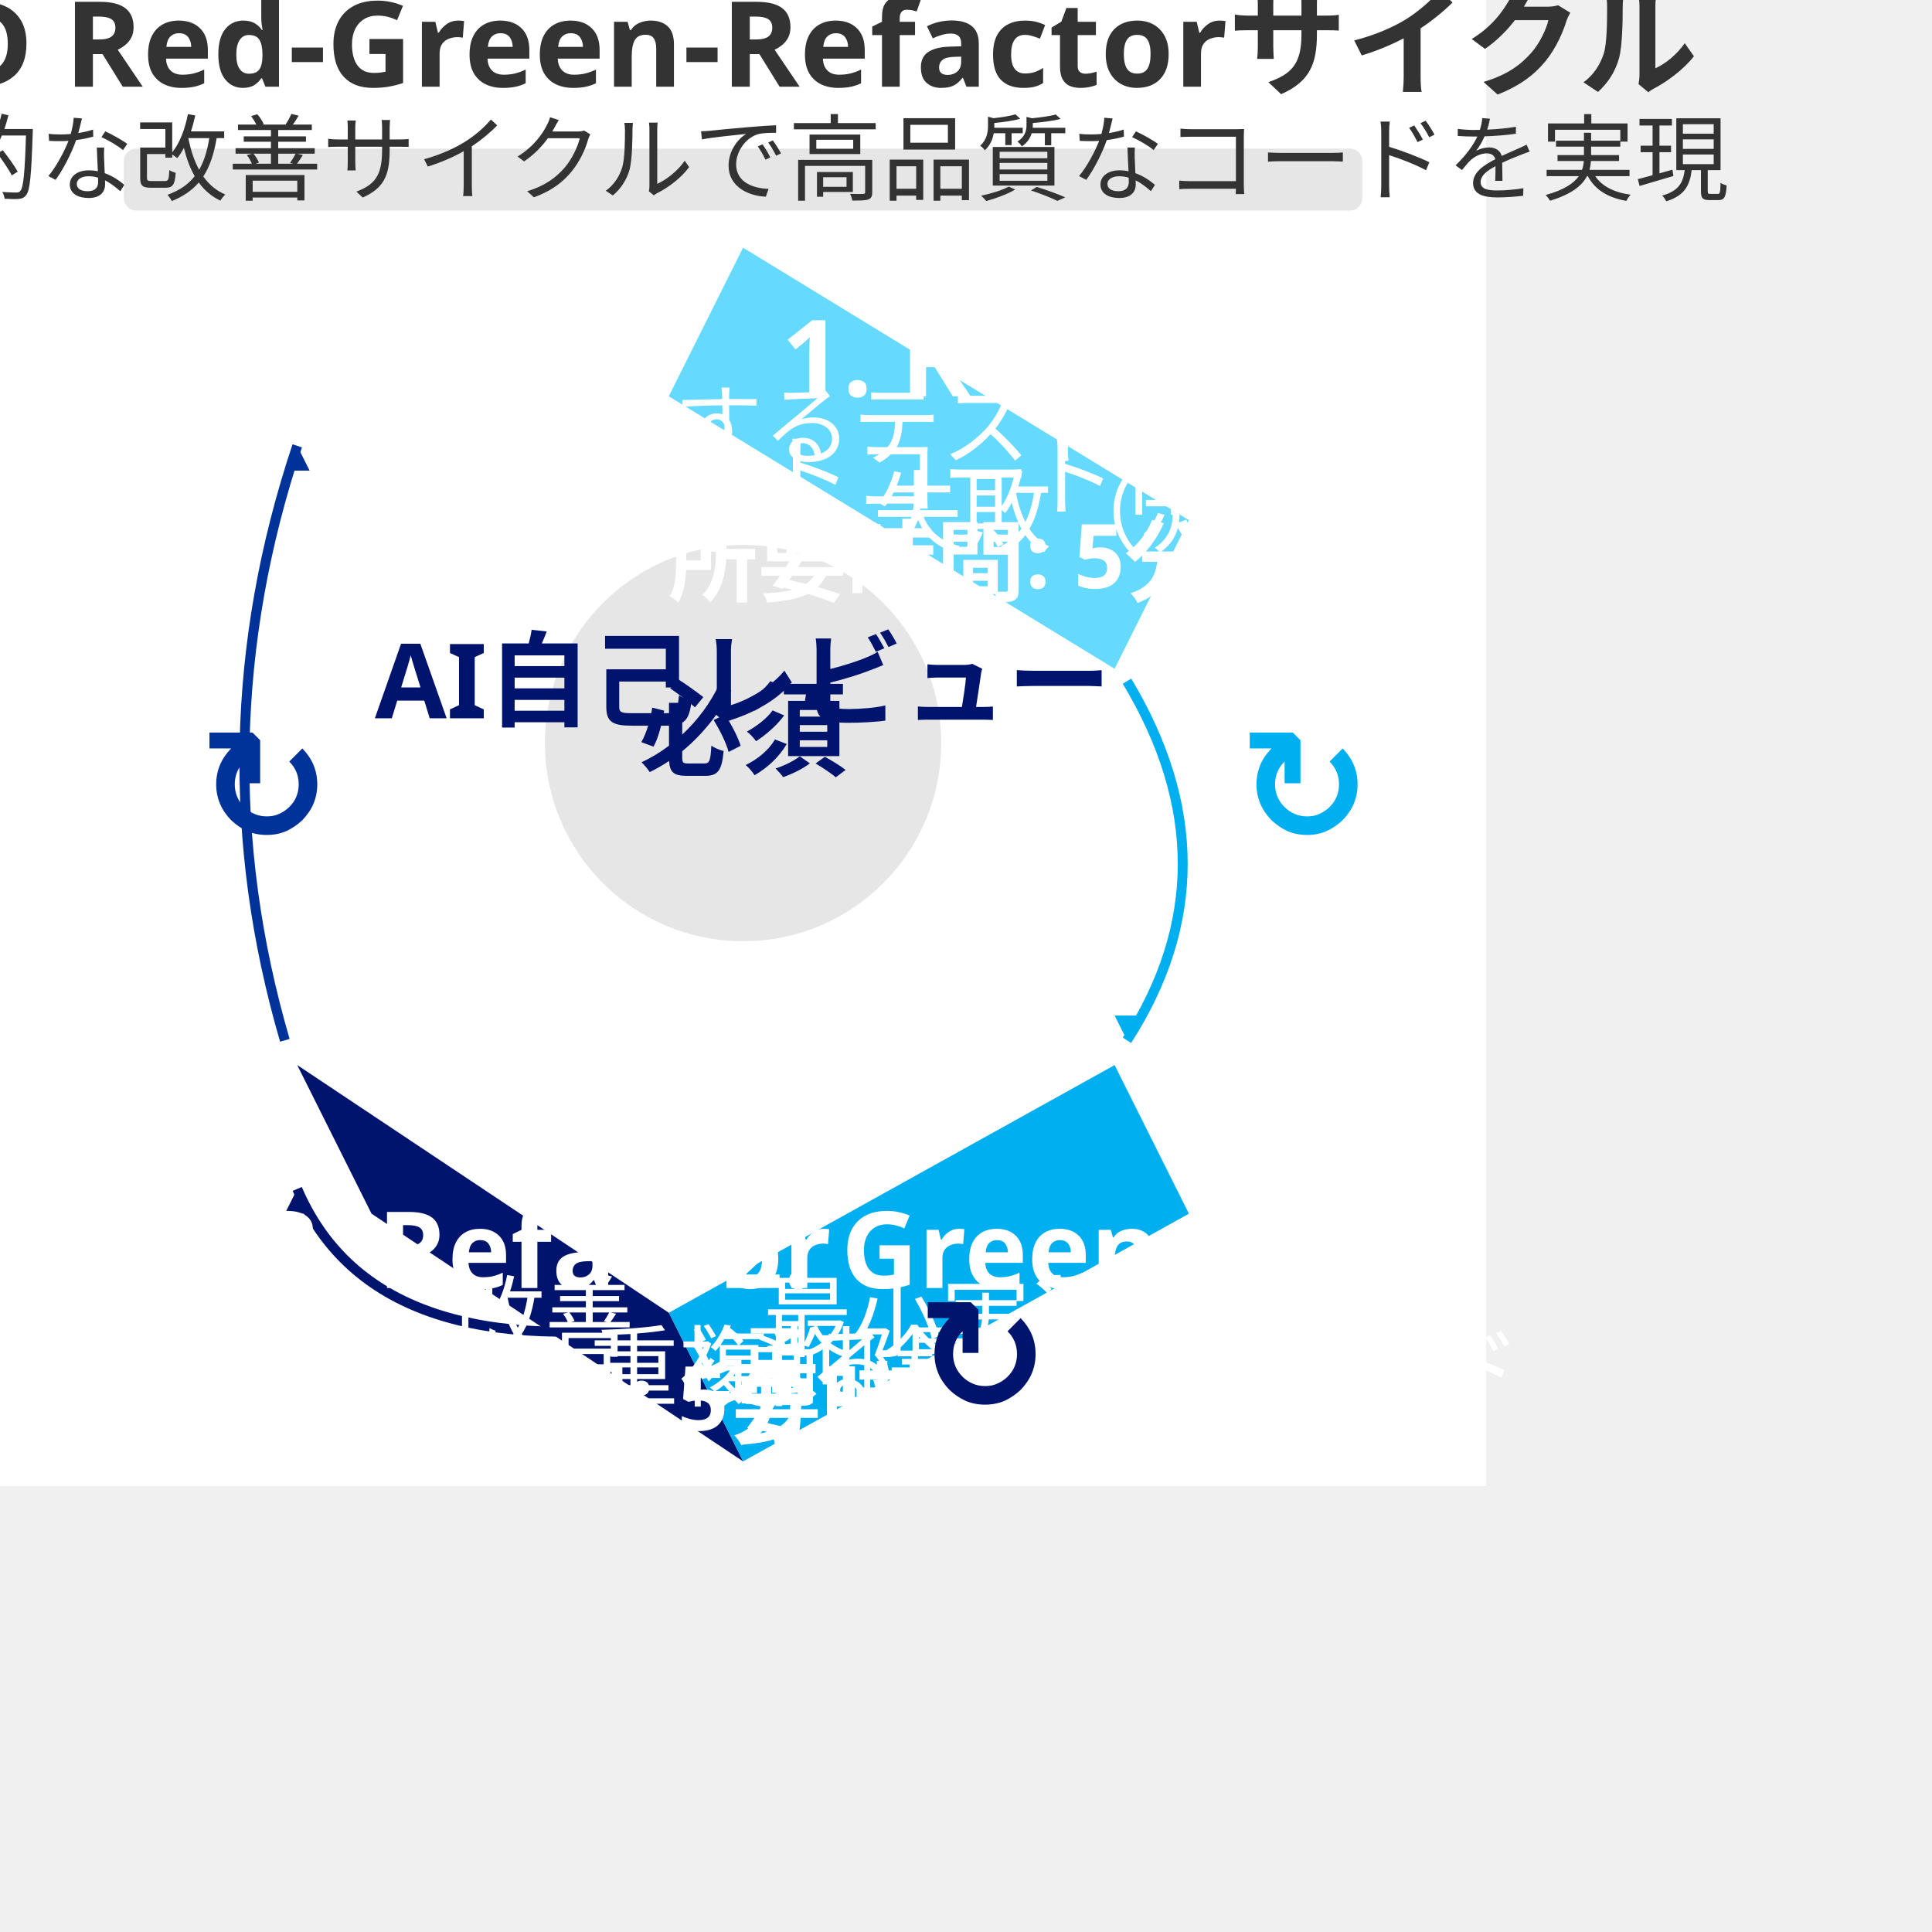
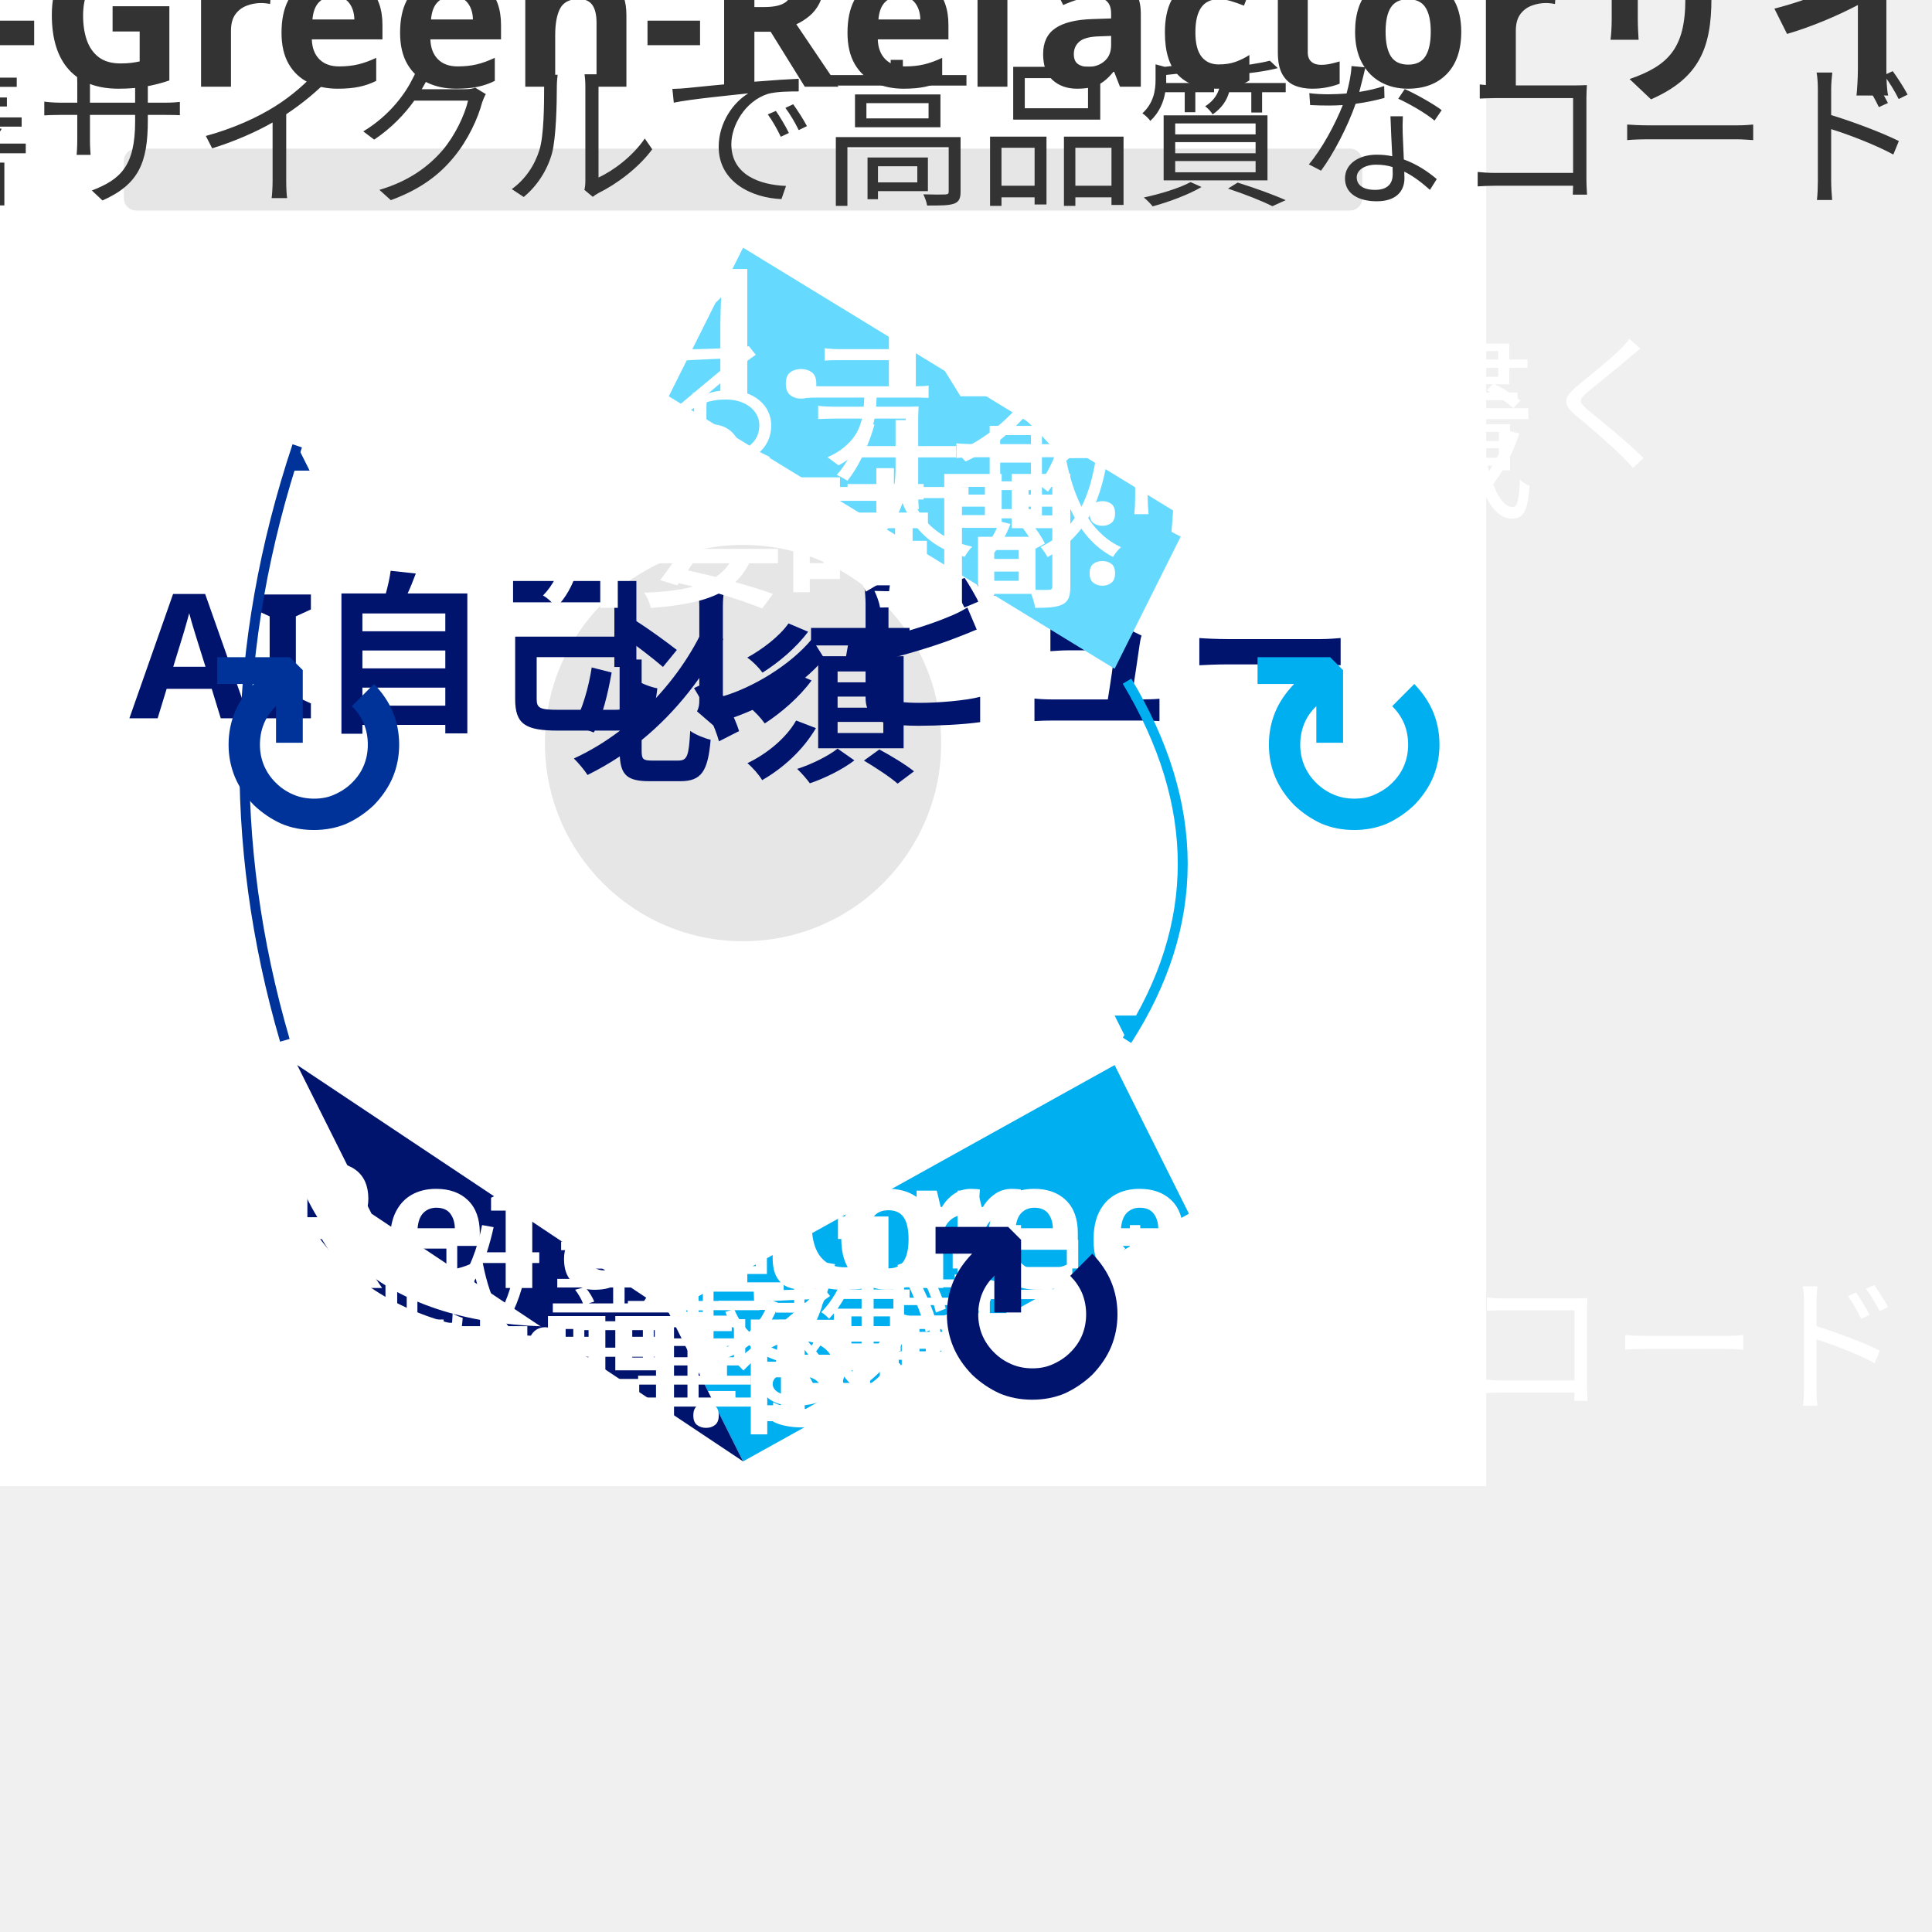
<svg xmlns="http://www.w3.org/2000/svg" viewBox="0 0 780 780">
  <defs>
    <style>
-       .title { font-family: 'Noto Sans JP', sans-serif; font-size: 48px; font-weight: bold; fill: #333333; }
-       .phase-title { font-family: 'Noto Sans JP', sans-serif; font-size: 43px; font-weight: bold; fill: white; }
-       .phase-text { font-family: 'Noto Sans JP', sans-serif; font-size: 36px; fill: white; }
-       .center-text { font-family: 'Noto Sans JP', sans-serif; font-size: 42px; font-weight: bold; fill: #00146E; text-anchor: middle; }
+       .title { font-family: 'Noto Sans JP', sans-serif; font-size: 81px; font-weight: bold; fill: #333333; }
+       .phase-title { font-family: 'Noto Sans JP', sans-serif; font-size: 72px; font-weight: bold; fill: white; }
+       .phase-text { font-family: 'Noto Sans JP', sans-serif; font-size: 60px; fill: white; }
+       .center-text { font-family: 'Noto Sans JP', sans-serif; font-size: 70px; font-weight: bold; fill: #00146E; text-anchor: middle; }
    </style>
  </defs>
  <rect width="600" height="600" fill="#FFFFFF" />
  <text x="300" y="35" class="title" text-anchor="middle">TDD Red-Green-Refactorサイクル</text>
  <circle cx="300" cy="300" r="80" fill="#E6E6E6" />
  <text x="300" y="290" class="center-text">AI自己レビュー</text>
  <text x="300" y="310" class="center-text">必須</text>
  <path d="M 300 100 L 480 210 L 450 270 L 270 160 Z" fill="#66D9FF" />
  <text x="380" y="160" class="phase-title" text-anchor="middle">1. Red</text>
  <text x="380" y="185" class="phase-text" text-anchor="middle">失敗するテストを書く</text>
-   <text x="380" y="205" class="phase-text" text-anchor="middle" font-size="14">テストコード作成</text>
-   <text x="380" y="220" class="phase-text" text-anchor="middle" font-size="14">実行 → 失敗（赤）</text>
+   <text x="380" y="205" class="phase-text" text-anchor="middle" font-size="24">テストコード作成</text>
+   <text x="380" y="220" class="phase-text" text-anchor="middle" font-size="24">実行 → 失敗（赤）</text>
  <text x="380" y="240" class="phase-text" text-anchor="middle" font-weight="bold">所要時間: 5分</text>
  <path d="M 455 275 Q 500 350 455 420" fill="none" stroke="#00AFF0" stroke-width="4" />
  <polygon points="455,420 460,410 450,410" fill="#00AFF0" />
  <path d="M 450 430 L 480 490 L 300 590 L 270 530 Z" fill="#00AFF0" />
  <text x="380" y="520" class="phase-title" text-anchor="middle">2. Green</text>
  <text x="380" y="545" class="phase-text" text-anchor="middle">最小実装</text>
-   <text x="380" y="565" class="phase-text" text-anchor="middle" font-size="14">テストが通る最小限のコード</text>
+   <text x="380" y="565" class="phase-text" text-anchor="middle" font-size="24">テストが通る最小限のコード</text>
  <text x="380" y="580" class="phase-text" text-anchor="middle" font-weight="bold">所要時間: 10分</text>
  <path d="M 265 535 Q 150 550 120 480" fill="none" stroke="#00146E" stroke-width="4" />
  <polygon points="120,480 125,490 115,490" fill="#00146E" />
  <path d="M 120 430 L 150 490 L 300 590 L 270 530 Z" fill="#00146E" />
  <text x="220" y="520" class="phase-title" text-anchor="middle">3. Refactor</text>
  <text x="220" y="545" class="phase-text" text-anchor="middle">改善</text>
-   <text x="220" y="565" class="phase-text" text-anchor="middle" font-size="14">品質向上・重複削除</text>
+   <text x="220" y="565" class="phase-text" text-anchor="middle" font-size="24">品質向上・重複削除</text>
  <text x="220" y="580" class="phase-text" text-anchor="middle" font-weight="bold">所要時間: 5分</text>
  <path d="M 115 420 Q 80 300 120 180" fill="none" stroke="#003399" stroke-width="4" />
  <polygon points="120,180 115,190 125,190" fill="#003399" />
-   <text x="500" y="340" style="font-family: 'Noto Sans JP', sans-serif; font-size: 64px; fill: #00AFF0; font-weight: bold;">↻</text>
-   <text x="370" y="570" style="font-family: 'Noto Sans JP', sans-serif; font-size: 64px; fill: #00146E; font-weight: bold;">↻</text>
-   <text x="80" y="340" style="font-family: 'Noto Sans JP', sans-serif; font-size: 64px; fill: #003399; font-weight: bold;">↻</text>
+   <text x="500" y="340" style="font-family: 'Noto Sans JP', sans-serif; font-size: 108px; fill: #00AFF0; font-weight: bold;">↻</text>
+   <text x="370" y="570" style="font-family: 'Noto Sans JP', sans-serif; font-size: 108px; fill: #00146E; font-weight: bold;">↻</text>
+   <text x="80" y="340" style="font-family: 'Noto Sans JP', sans-serif; font-size: 108px; fill: #003399; font-weight: bold;">↻</text>
  <rect x="50" y="60" width="500" height="25" fill="#E6E6E6" rx="5" />
-   <text x="300" y="78" style="font-family: 'Noto Sans JP', sans-serif; font-size: 38px; fill: #333333; text-anchor: middle;">
+   <text x="300" y="78" style="font-family: 'Noto Sans JP', sans-serif; font-size: 64px; fill: #333333; text-anchor: middle;">
    継続的な改善サイクルで高品質なコードを実現
  </text>
</svg>
